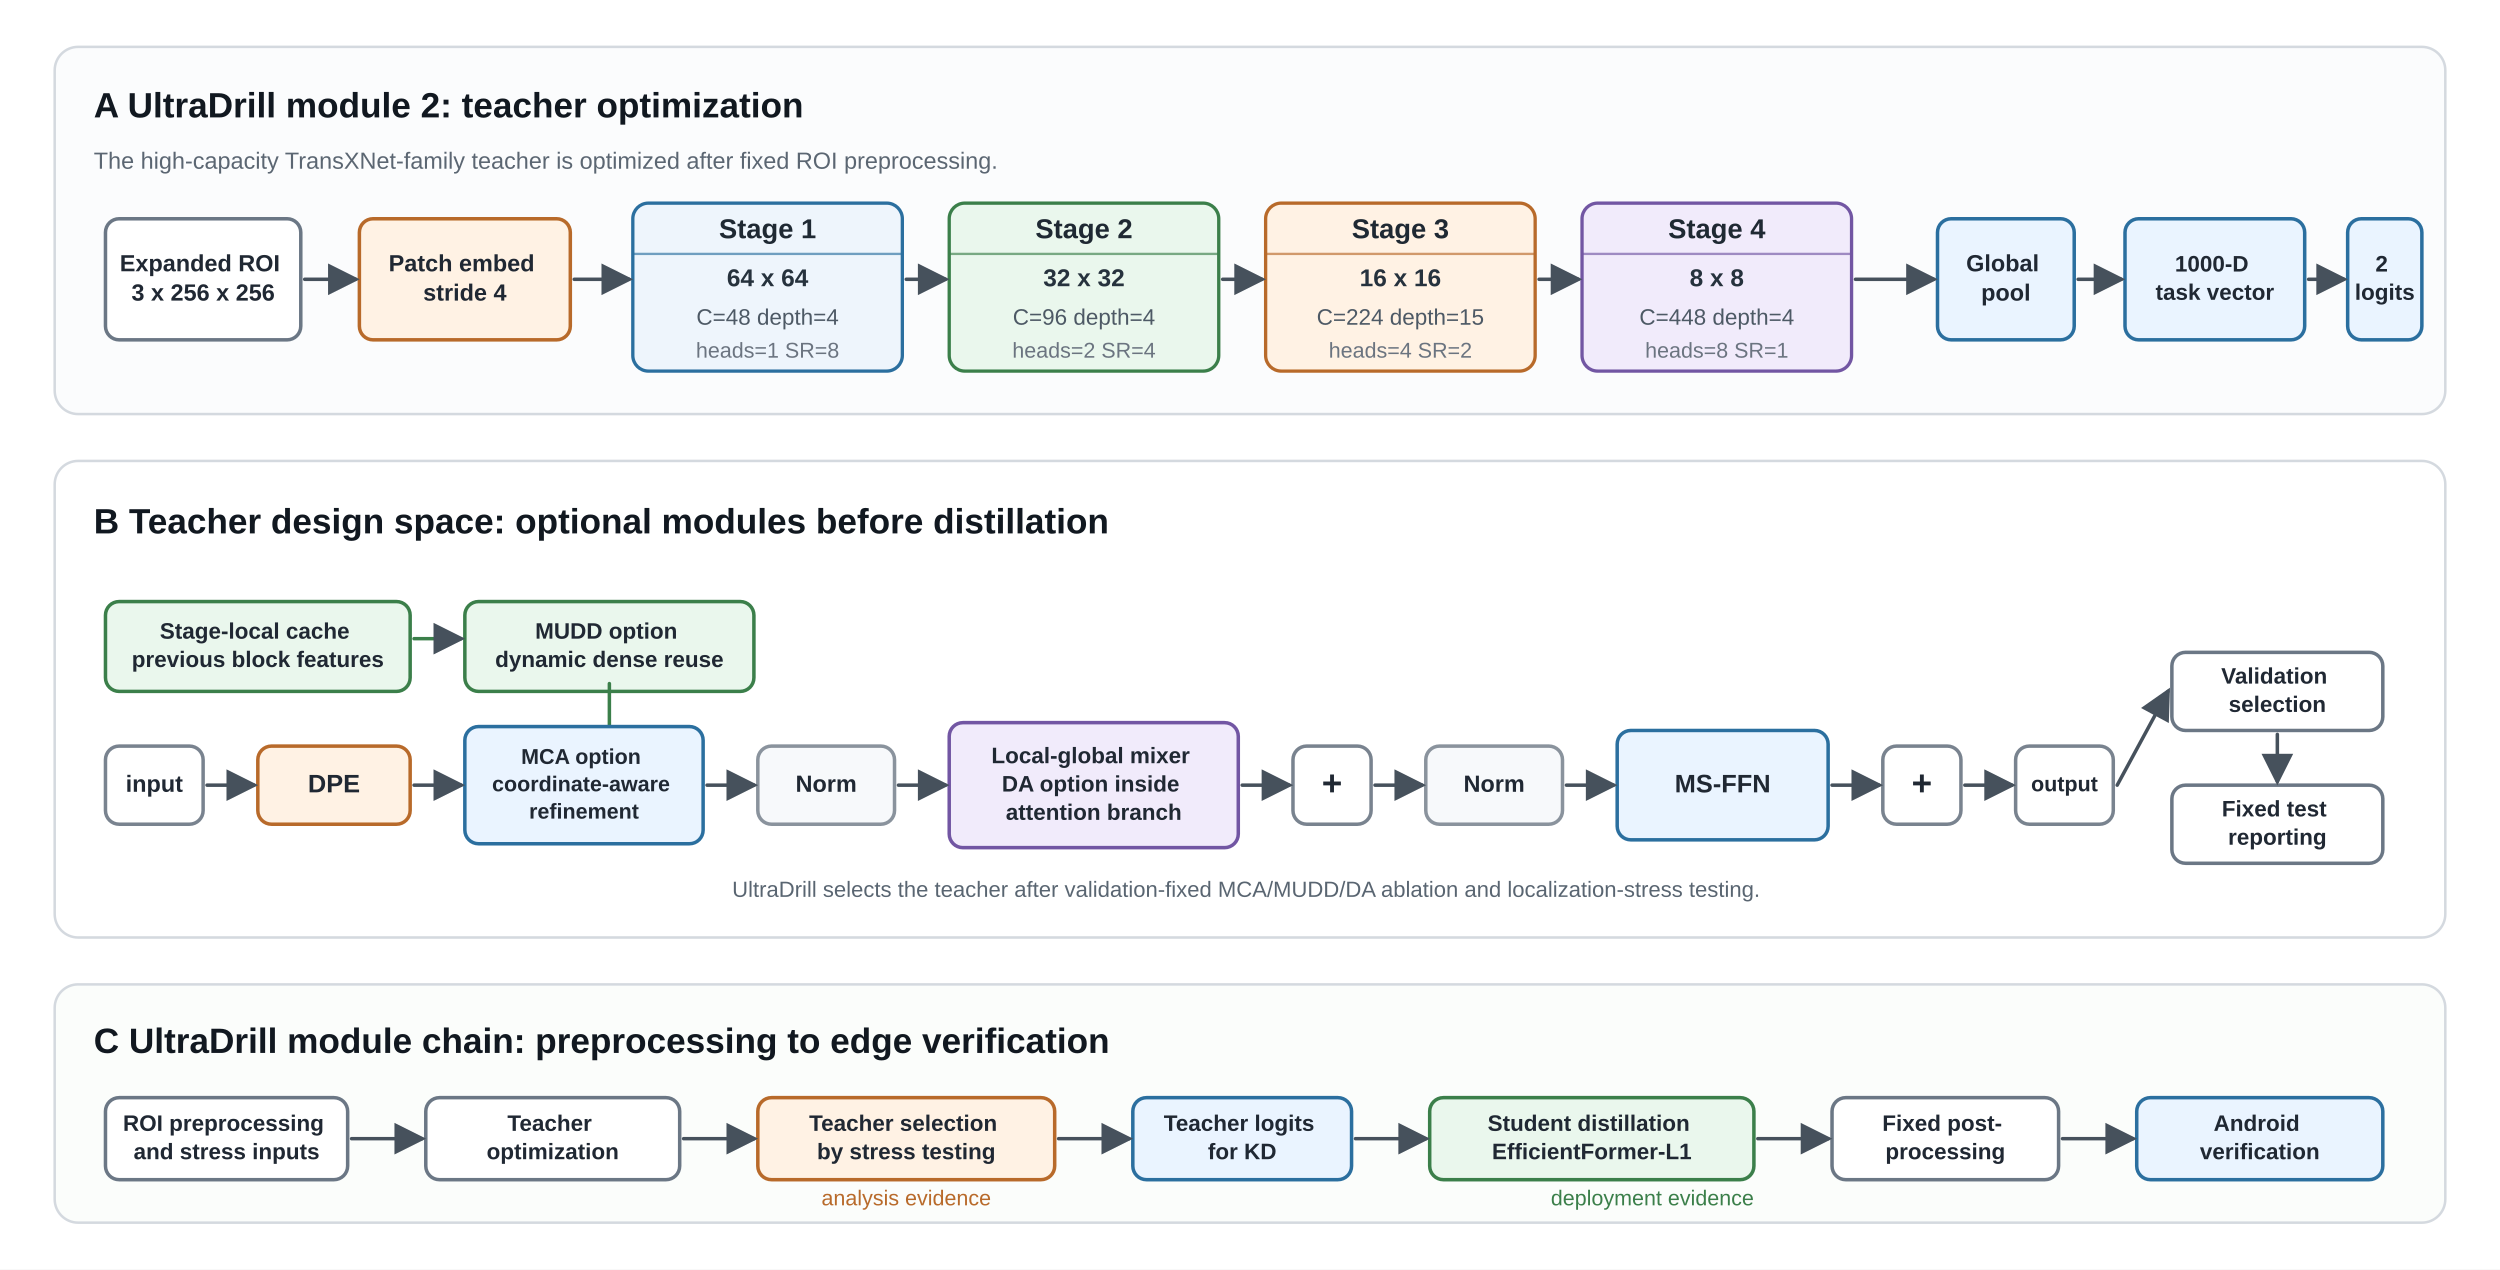
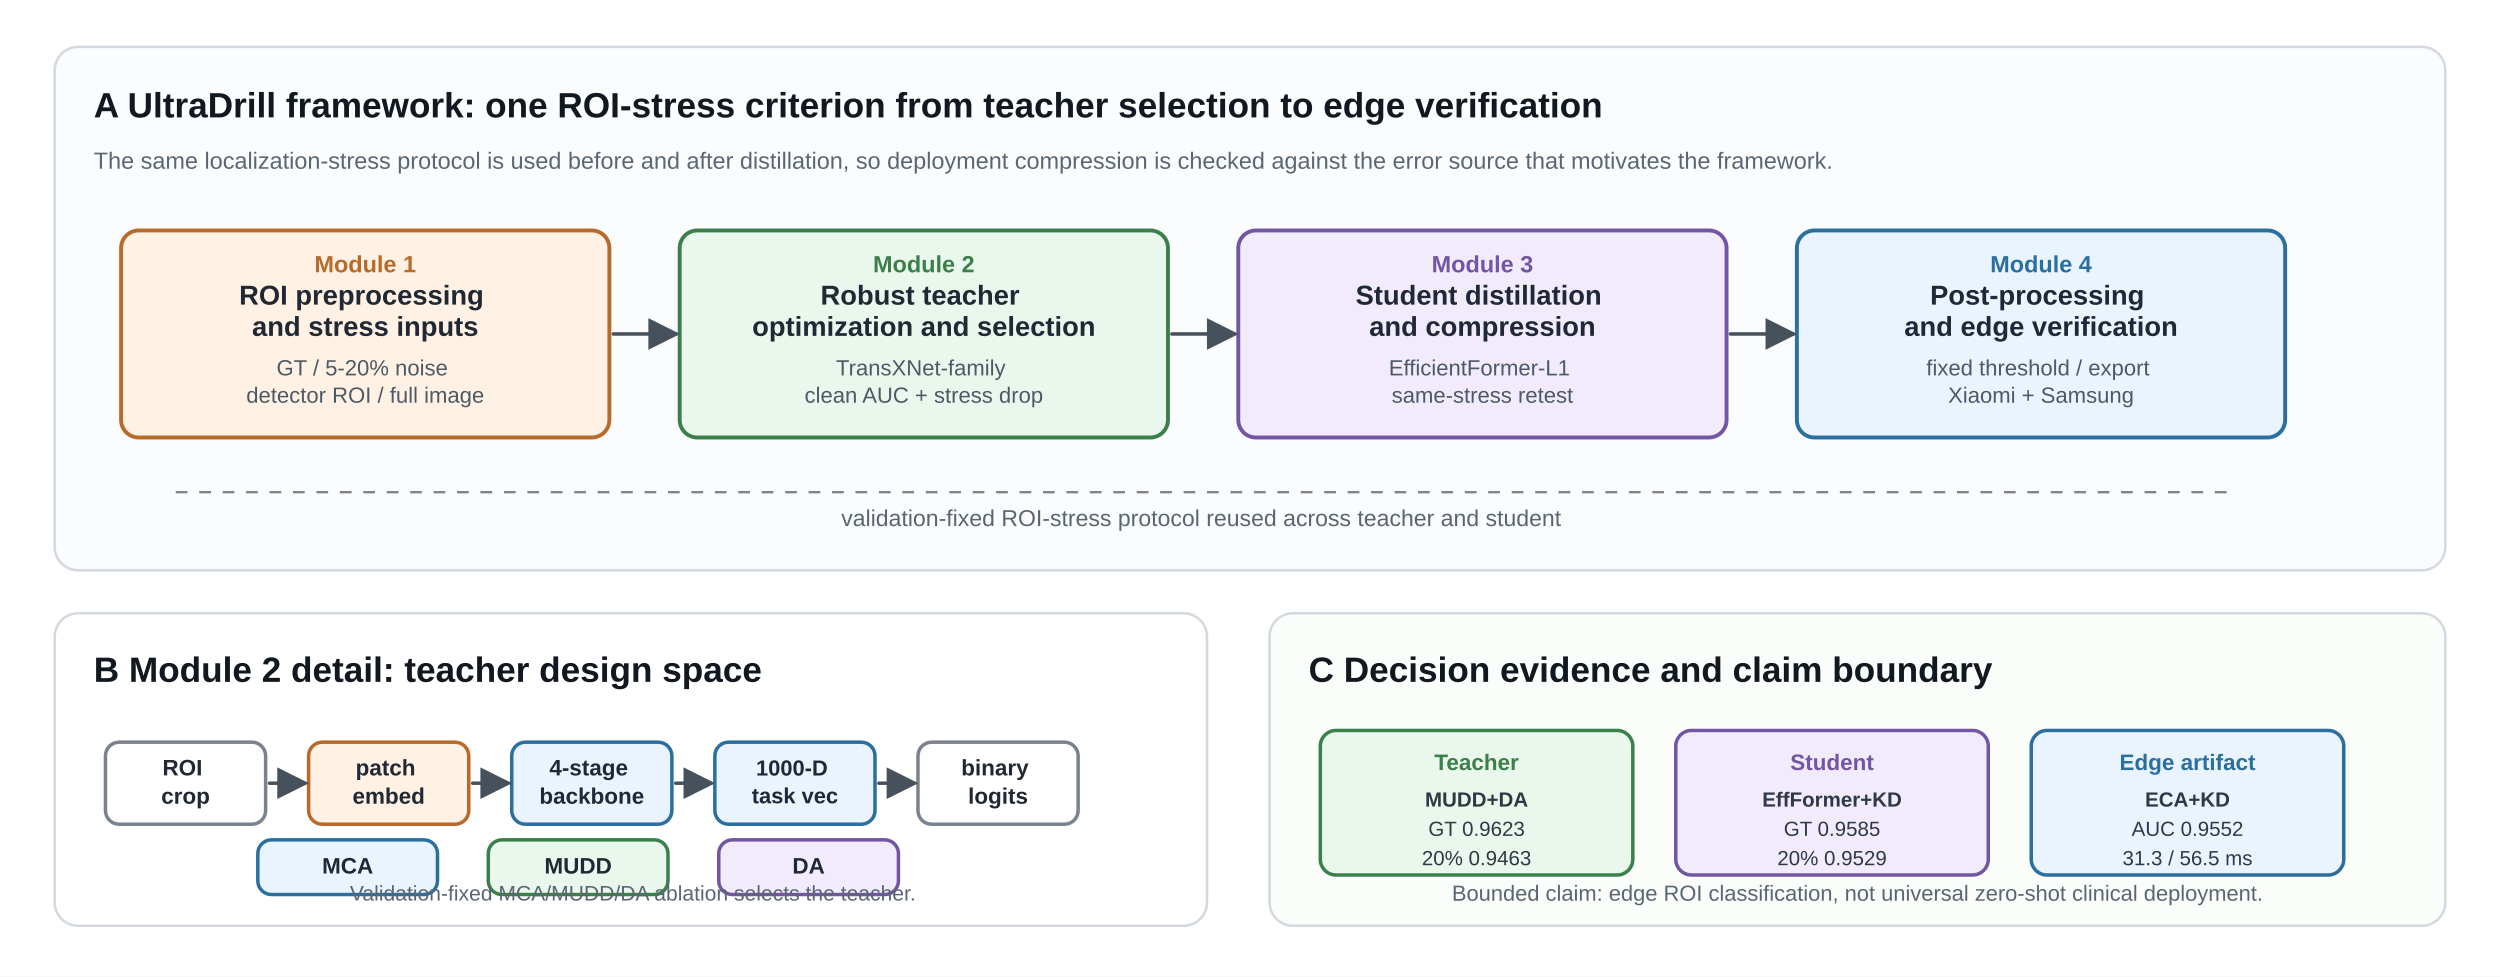
- <svg xmlns="http://www.w3.org/2000/svg" width="1280" height="650" viewBox="0 0 1280 650">
+ <svg xmlns="http://www.w3.org/2000/svg" width="1280" height="500" viewBox="0 0 1280 500">
  <defs>
    <marker id="arrow" markerWidth="9" markerHeight="9" refX="7.8" refY="4.5" orient="auto">
      <path d="M0,0 L9,4.5 L0,9 Z" fill="#46515c" />
    </marker>
    <style>
    text { font-family: Arial, Helvetica, sans-serif; }
  </style>
  </defs>
-   <rect x="0" y="0" width="1280" height="650" fill="#ffffff" />
-   <rect class="" x="28" y="24" width="1224" height="188" rx="12" fill="#fbfcfd" stroke="#d4d9df" stroke-width="1.3" />
+   <rect x="0" y="0" width="1280" height="500" fill="#ffffff" />
+   <rect class="" x="28" y="24" width="1224" height="268" rx="12" fill="#fbfcfd" stroke="#d4d9df" stroke-width="1.3" />
  <text x="48" y="55.0" text-anchor="start" dominant-baseline="middle" font-size="18" font-weight="700" fill="#111820">
-     <tspan x="48" dy="0">A  UltraDrill module 2: teacher optimization</tspan>
+     <tspan x="48" dy="0">A  UltraDrill framework: one ROI-stress criterion from teacher selection to edge verification</tspan>
  </text>
  <text x="48" y="83.0" text-anchor="start" dominant-baseline="middle" font-size="12" font-weight="400" fill="#5b6672">
-     <tspan x="48" dy="0">The high-capacity TransXNet-family teacher is optimized after fixed ROI preprocessing.</tspan>
+     <tspan x="48" dy="0">The same localization-stress protocol is used before and after distillation, so deployment compression is checked against the error source that motivates the framework.</tspan>
  </text>
-   <rect class="" x="54" y="112" width="100" height="62" rx="7" fill="#ffffff" stroke="#6b7785" stroke-width="1.8" />
-   <text x="104.0" y="135.5" text-anchor="middle" dominant-baseline="middle" font-size="12" font-weight="600" fill="#202833">
-     <tspan x="104.0" dy="0">Expanded ROI</tspan>
-     <tspan x="104.0" dy="15">3 x 256 x 256</tspan>
+   <rect class="" x="62" y="118" width="250" height="106" rx="9" fill="#fff2e4" stroke="#b86a2a" stroke-width="2.0" />
+   <text x="187.0" y="136.0" text-anchor="middle" dominant-baseline="middle" font-size="12" font-weight="700" fill="#b86a2a">
+     <tspan x="187.0" dy="0">Module 1</tspan>
  </text>
-   <rect class="" x="184" y="112" width="108" height="62" rx="7" fill="#fff2e4" stroke="#b86a2a" stroke-width="1.8" />
-   <text x="238.0" y="135.5" text-anchor="middle" dominant-baseline="middle" font-size="12" font-weight="600" fill="#202833">
-     <tspan x="238.0" dy="0">Patch embed</tspan>
-     <tspan x="238.0" dy="15">stride 4</tspan>
+   <text x="187.0" y="152.0" text-anchor="middle" dominant-baseline="middle" font-size="14" font-weight="700" fill="#202833">
+     <tspan x="187.0" dy="0">ROI preprocessing</tspan>
+     <tspan x="187.0" dy="16">and stress inputs</tspan>
  </text>
-   <rect class="" x="324" y="104" width="138" height="86" rx="8" fill="#eef5fc" stroke="#2b6f9f" stroke-width="1.7" />
-   <line x1="324" y1="130" x2="462" y2="130" stroke="#2b6f9f" stroke-width="1.2" opacity="0.65" />
-   <text x="393" y="118.0" text-anchor="middle" dominant-baseline="middle" font-size="14" font-weight="700" fill="#1f2933">
-     <tspan x="393" dy="0">Stage 1</tspan>
+   <text x="187.0" y="189.0" text-anchor="middle" dominant-baseline="middle" font-size="11.3" font-weight="400" fill="#4d5965">
+     <tspan x="187.0" dy="0">GT / 5-20% noise</tspan>
+     <tspan x="187.0" dy="14">detector ROI / full image</tspan>
  </text>
-   <text x="393" y="143.0" text-anchor="middle" dominant-baseline="middle" font-size="12.5" font-weight="700" fill="#26323d">
-     <tspan x="393" dy="0">64 x 64</tspan>
+   <rect class="" x="348" y="118" width="250" height="106" rx="9" fill="#eaf7ed" stroke="#3b7f4a" stroke-width="2.0" />
+   <text x="473.0" y="136.0" text-anchor="middle" dominant-baseline="middle" font-size="12" font-weight="700" fill="#3b7f4a">
+     <tspan x="473.0" dy="0">Module 2</tspan>
  </text>
-   <text x="393" y="163.0" text-anchor="middle" dominant-baseline="middle" font-size="11.5" font-weight="400" fill="#4d5965">
-     <tspan x="393" dy="0">C=48  depth=4</tspan>
+   <text x="473.0" y="152.0" text-anchor="middle" dominant-baseline="middle" font-size="14" font-weight="700" fill="#202833">
+     <tspan x="473.0" dy="0">Robust teacher</tspan>
+     <tspan x="473.0" dy="16">optimization and selection</tspan>
  </text>
-   <text x="393" y="180.0" text-anchor="middle" dominant-baseline="middle" font-size="11" font-weight="400" fill="#6b7480">
-     <tspan x="393" dy="0">heads=1  SR=8</tspan>
+   <text x="473.0" y="189.0" text-anchor="middle" dominant-baseline="middle" font-size="11.3" font-weight="400" fill="#4d5965">
+     <tspan x="473.0" dy="0">TransXNet-family</tspan>
+     <tspan x="473.0" dy="14">clean AUC + stress drop</tspan>
  </text>
-   <rect class="" x="486" y="104" width="138" height="86" rx="8" fill="#eaf7ed" stroke="#3b7f4a" stroke-width="1.7" />
-   <line x1="486" y1="130" x2="624" y2="130" stroke="#3b7f4a" stroke-width="1.2" opacity="0.65" />
-   <text x="555" y="118.0" text-anchor="middle" dominant-baseline="middle" font-size="14" font-weight="700" fill="#1f2933">
-     <tspan x="555" dy="0">Stage 2</tspan>
+   <rect class="" x="634" y="118" width="250" height="106" rx="9" fill="#f1ebfb" stroke="#7256a3" stroke-width="2.0" />
+   <text x="759.0" y="136.0" text-anchor="middle" dominant-baseline="middle" font-size="12" font-weight="700" fill="#7256a3">
+     <tspan x="759.0" dy="0">Module 3</tspan>
  </text>
-   <text x="555" y="143.0" text-anchor="middle" dominant-baseline="middle" font-size="12.5" font-weight="700" fill="#26323d">
-     <tspan x="555" dy="0">32 x 32</tspan>
+   <text x="759.0" y="152.0" text-anchor="middle" dominant-baseline="middle" font-size="14" font-weight="700" fill="#202833">
+     <tspan x="759.0" dy="0">Student distillation</tspan>
+     <tspan x="759.0" dy="16">and compression</tspan>
  </text>
-   <text x="555" y="163.0" text-anchor="middle" dominant-baseline="middle" font-size="11.5" font-weight="400" fill="#4d5965">
-     <tspan x="555" dy="0">C=96  depth=4</tspan>
+   <text x="759.0" y="189.0" text-anchor="middle" dominant-baseline="middle" font-size="11.3" font-weight="400" fill="#4d5965">
+     <tspan x="759.0" dy="0">EfficientFormer-L1</tspan>
+     <tspan x="759.0" dy="14">same-stress retest</tspan>
  </text>
-   <text x="555" y="180.0" text-anchor="middle" dominant-baseline="middle" font-size="11" font-weight="400" fill="#6b7480">
-     <tspan x="555" dy="0">heads=2  SR=4</tspan>
+   <rect class="" x="920" y="118" width="250" height="106" rx="9" fill="#eaf4ff" stroke="#2b6f9f" stroke-width="2.0" />
+   <text x="1045.0" y="136.0" text-anchor="middle" dominant-baseline="middle" font-size="12" font-weight="700" fill="#2b6f9f">
+     <tspan x="1045.0" dy="0">Module 4</tspan>
  </text>
-   <rect class="" x="648" y="104" width="138" height="86" rx="8" fill="#fff2e4" stroke="#b86a2a" stroke-width="1.7" />
-   <line x1="648" y1="130" x2="786" y2="130" stroke="#b86a2a" stroke-width="1.2" opacity="0.65" />
-   <text x="717" y="118.0" text-anchor="middle" dominant-baseline="middle" font-size="14" font-weight="700" fill="#1f2933">
-     <tspan x="717" dy="0">Stage 3</tspan>
+   <text x="1045.0" y="152.0" text-anchor="middle" dominant-baseline="middle" font-size="14" font-weight="700" fill="#202833">
+     <tspan x="1045.0" dy="0">Post-processing</tspan>
+     <tspan x="1045.0" dy="16">and edge verification</tspan>
  </text>
-   <text x="717" y="143.0" text-anchor="middle" dominant-baseline="middle" font-size="12.5" font-weight="700" fill="#26323d">
-     <tspan x="717" dy="0">16 x 16</tspan>
+   <text x="1045.0" y="189.0" text-anchor="middle" dominant-baseline="middle" font-size="11.3" font-weight="400" fill="#4d5965">
+     <tspan x="1045.0" dy="0">fixed threshold / export</tspan>
+     <tspan x="1045.0" dy="14">Xiaomi + Samsung</tspan>
  </text>
-   <text x="717" y="163.0" text-anchor="middle" dominant-baseline="middle" font-size="11.5" font-weight="400" fill="#4d5965">
-     <tspan x="717" dy="0">C=224  depth=15</tspan>
+   <line x1="314" y1="171" x2="346" y2="171" stroke="#46515c" stroke-width="1.8" stroke-linecap="round" marker-end="url(#arrow)" />
+   <line x1="600" y1="171" x2="632" y2="171" stroke="#46515c" stroke-width="1.8" stroke-linecap="round" marker-end="url(#arrow)" />
+   <line x1="886" y1="171" x2="918" y2="171" stroke="#46515c" stroke-width="1.8" stroke-linecap="round" marker-end="url(#arrow)" />
+   <line x1="90" y1="252" x2="1140" y2="252" stroke="#7a8490" stroke-width="1.2" stroke-dasharray="6 6" />
+   <text x="615" y="266.0" text-anchor="middle" dominant-baseline="middle" font-size="11.8" font-weight="400" fill="#596571">
+     <tspan x="615" dy="0">validation-fixed ROI-stress protocol reused across teacher and student</tspan>
  </text>
-   <text x="717" y="180.0" text-anchor="middle" dominant-baseline="middle" font-size="11" font-weight="400" fill="#6b7480">
-     <tspan x="717" dy="0">heads=4  SR=2</tspan>
+   <rect class="" x="28" y="314" width="590" height="160" rx="12" fill="#ffffff" stroke="#d4d9df" stroke-width="1.3" />
+   <text x="48" y="344.0" text-anchor="start" dominant-baseline="middle" font-size="18" font-weight="700" fill="#111820">
+     <tspan x="48" dy="0">B  Module 2 detail: teacher design space</tspan>
  </text>
-   <rect class="" x="810" y="104" width="138" height="86" rx="8" fill="#f1ebfb" stroke="#7256a3" stroke-width="1.7" />
-   <line x1="810" y1="130" x2="948" y2="130" stroke="#7256a3" stroke-width="1.2" opacity="0.65" />
-   <text x="879" y="118.0" text-anchor="middle" dominant-baseline="middle" font-size="14" font-weight="700" fill="#1f2933">
-     <tspan x="879" dy="0">Stage 4</tspan>
+   <rect class="" x="54" y="380" width="82" height="42" rx="7" fill="#ffffff" stroke="#79838f" stroke-width="1.8" />
+   <text x="95.0" y="393.75" text-anchor="middle" dominant-baseline="middle" font-size="11.5" font-weight="600" fill="#202833">
+     <tspan x="95.0" dy="0">ROI</tspan>
+     <tspan x="95.0" dy="14.5">crop</tspan>
  </text>
-   <text x="879" y="143.0" text-anchor="middle" dominant-baseline="middle" font-size="12.5" font-weight="700" fill="#26323d">
-     <tspan x="879" dy="0">8 x 8</tspan>
+   <rect class="" x="158" y="380" width="82" height="42" rx="7" fill="#fff2e4" stroke="#b86a2a" stroke-width="1.8" />
+   <text x="199.0" y="393.75" text-anchor="middle" dominant-baseline="middle" font-size="11.5" font-weight="600" fill="#202833">
+     <tspan x="199.0" dy="0">patch</tspan>
+     <tspan x="199.0" dy="14.5">embed</tspan>
  </text>
-   <text x="879" y="163.0" text-anchor="middle" dominant-baseline="middle" font-size="11.5" font-weight="400" fill="#4d5965">
-     <tspan x="879" dy="0">C=448  depth=4</tspan>
+   <rect class="" x="262" y="380" width="82" height="42" rx="7" fill="#eaf4ff" stroke="#2b6f9f" stroke-width="1.8" />
+   <text x="303.0" y="393.75" text-anchor="middle" dominant-baseline="middle" font-size="11.5" font-weight="700" fill="#202833">
+     <tspan x="303.0" dy="0">4-stage</tspan>
+     <tspan x="303.0" dy="14.5">backbone</tspan>
  </text>
-   <text x="879" y="180.0" text-anchor="middle" dominant-baseline="middle" font-size="11" font-weight="400" fill="#6b7480">
-     <tspan x="879" dy="0">heads=8  SR=1</tspan>
+   <rect class="" x="366" y="380" width="82" height="42" rx="7" fill="#eaf4ff" stroke="#2b6f9f" stroke-width="1.8" />
+   <text x="407.0" y="393.9" text-anchor="middle" dominant-baseline="middle" font-size="11.2" font-weight="600" fill="#202833">
+     <tspan x="407.0" dy="0">1000-D</tspan>
+     <tspan x="407.0" dy="14.2">task vec</tspan>
  </text>
-   <rect class="" x="992" y="112" width="70" height="62" rx="7" fill="#eaf4ff" stroke="#2b6f9f" stroke-width="1.8" />
-   <text x="1027.0" y="135.5" text-anchor="middle" dominant-baseline="middle" font-size="12" font-weight="600" fill="#202833">
-     <tspan x="1027.0" dy="0">Global</tspan>
-     <tspan x="1027.0" dy="15">pool</tspan>
+   <rect class="" x="470" y="380" width="82" height="42" rx="7" fill="#ffffff" stroke="#79838f" stroke-width="1.8" />
+   <text x="511.0" y="393.75" text-anchor="middle" dominant-baseline="middle" font-size="11.5" font-weight="600" fill="#202833">
+     <tspan x="511.0" dy="0">binary</tspan>
+     <tspan x="511.0" dy="14.5">logits</tspan>
  </text>
-   <rect class="" x="1088" y="112" width="92" height="62" rx="7" fill="#eaf4ff" stroke="#2b6f9f" stroke-width="1.8" />
-   <text x="1134.0" y="135.75" text-anchor="middle" dominant-baseline="middle" font-size="11.5" font-weight="600" fill="#202833">
-     <tspan x="1134.0" dy="0">1000-D</tspan>
-     <tspan x="1134.0" dy="14.5">task vector</tspan>
+   <line x1="138" y1="401" x2="156" y2="401" stroke="#46515c" stroke-width="1.8" stroke-linecap="round" marker-end="url(#arrow)" />
+   <line x1="242" y1="401" x2="260" y2="401" stroke="#46515c" stroke-width="1.8" stroke-linecap="round" marker-end="url(#arrow)" />
+   <line x1="346" y1="401" x2="364" y2="401" stroke="#46515c" stroke-width="1.8" stroke-linecap="round" marker-end="url(#arrow)" />
+   <line x1="450" y1="401" x2="468" y2="401" stroke="#46515c" stroke-width="1.8" stroke-linecap="round" marker-end="url(#arrow)" />
+   <rect class="" x="132" y="430" width="92" height="28" rx="7" fill="#eaf4ff" stroke="#2b6f9f" stroke-width="1.8" />
+   <text x="178.0" y="444.0" text-anchor="middle" dominant-baseline="middle" font-size="11.5" font-weight="700" fill="#202833">
+     <tspan x="178.0" dy="0">MCA</tspan>
  </text>
-   <rect class="" x="1202" y="112" width="38" height="62" rx="7" fill="#eaf4ff" stroke="#2b6f9f" stroke-width="1.8" />
-   <text x="1221.0" y="135.75" text-anchor="middle" dominant-baseline="middle" font-size="11.5" font-weight="700" fill="#202833">
-     <tspan x="1221.0" dy="0">2</tspan>
-     <tspan x="1221.0" dy="14.5">logits</tspan>
+   <rect class="" x="250" y="430" width="92" height="28" rx="7" fill="#eaf7ed" stroke="#3b7f4a" stroke-width="1.8" />
+   <text x="296.0" y="444.0" text-anchor="middle" dominant-baseline="middle" font-size="11.5" font-weight="700" fill="#202833">
+     <tspan x="296.0" dy="0">MUDD</tspan>
  </text>
-   <line x1="156" y1="143" x2="182" y2="143" stroke="#46515c" stroke-width="1.8" stroke-linecap="round" marker-end="url(#arrow)" />
-   <line x1="294" y1="143" x2="322" y2="143" stroke="#46515c" stroke-width="1.8" stroke-linecap="round" marker-end="url(#arrow)" />
-   <line x1="464" y1="143" x2="484" y2="143" stroke="#46515c" stroke-width="1.8" stroke-linecap="round" marker-end="url(#arrow)" />
-   <line x1="626" y1="143" x2="646" y2="143" stroke="#46515c" stroke-width="1.8" stroke-linecap="round" marker-end="url(#arrow)" />
-   <line x1="788" y1="143" x2="808" y2="143" stroke="#46515c" stroke-width="1.8" stroke-linecap="round" marker-end="url(#arrow)" />
-   <line x1="950" y1="143" x2="990" y2="143" stroke="#46515c" stroke-width="1.8" stroke-linecap="round" marker-end="url(#arrow)" />
-   <line x1="1064" y1="143" x2="1086" y2="143" stroke="#46515c" stroke-width="1.8" stroke-linecap="round" marker-end="url(#arrow)" />
-   <line x1="1182" y1="143" x2="1200" y2="143" stroke="#46515c" stroke-width="1.8" stroke-linecap="round" marker-end="url(#arrow)" />
-   <rect class="" x="28" y="236" width="1224" height="244" rx="12" fill="#ffffff" stroke="#d4d9df" stroke-width="1.3" />
-   <text x="48" y="268.0" text-anchor="start" dominant-baseline="middle" font-size="18" font-weight="700" fill="#111820">
-     <tspan x="48" dy="0">B  Teacher design space: optional modules before distillation</tspan>
+   <rect class="" x="368" y="430" width="92" height="28" rx="7" fill="#f1ebfb" stroke="#7256a3" stroke-width="1.8" />
+   <text x="414.0" y="444.0" text-anchor="middle" dominant-baseline="middle" font-size="11.5" font-weight="700" fill="#202833">
+     <tspan x="414.0" dy="0">DA</tspan>
  </text>
-   <rect class="" x="54" y="308" width="156" height="46" rx="7" fill="#eaf7ed" stroke="#3b7f4a" stroke-width="1.8" />
-   <text x="132.0" y="323.75" text-anchor="middle" dominant-baseline="middle" font-size="11.5" font-weight="600" fill="#202833">
-     <tspan x="132.0" dy="0">Stage-local cache</tspan>
-     <tspan x="132.0" dy="14.5">previous block features</tspan>
+   <text x="324" y="458.0" text-anchor="middle" dominant-baseline="middle" font-size="10.8" font-weight="400" fill="#596571">
+     <tspan x="324" dy="0">Validation-fixed MCA/MUDD/DA ablation selects the teacher.</tspan>
  </text>
-   <rect class="" x="238" y="308" width="148" height="46" rx="7" fill="#eaf7ed" stroke="#3b7f4a" stroke-width="1.8" />
-   <text x="312.0" y="323.75" text-anchor="middle" dominant-baseline="middle" font-size="11.5" font-weight="700" fill="#202833">
-     <tspan x="312.0" dy="0">MUDD option</tspan>
-     <tspan x="312.0" dy="14.5">dynamic dense reuse</tspan>
+   <rect class="" x="650" y="314" width="602" height="160" rx="12" fill="#fbfdfb" stroke="#d4d9df" stroke-width="1.3" />
+   <text x="670" y="344.0" text-anchor="start" dominant-baseline="middle" font-size="18" font-weight="700" fill="#111820">
+     <tspan x="670" dy="0">C  Decision evidence and claim boundary</tspan>
  </text>
-   <line x1="212" y1="327" x2="236" y2="327" stroke="#3b7f4a" stroke-width="1.8" stroke-linecap="round" marker-end="url(#arrow)" />
-   <line x1="312" y1="350" x2="312" y2="396" stroke="#3b7f4a" stroke-width="1.8" stroke-linecap="round" marker-end="url(#arrow)" />
-   <rect class="" x="54" y="382" width="50" height="40" rx="7" fill="#ffffff" stroke="#79838f" stroke-width="1.8" />
-   <text x="79.0" y="402.0" text-anchor="middle" dominant-baseline="middle" font-size="12" font-weight="600" fill="#202833">
-     <tspan x="79.0" dy="0">input</tspan>
+   <rect class="" x="676" y="374" width="160" height="74" rx="8" fill="#eaf7ed" stroke="#3b7f4a" stroke-width="1.8" />
+   <text x="756.0" y="391.0" text-anchor="middle" dominant-baseline="middle" font-size="11.5" font-weight="700" fill="#3b7f4a">
+     <tspan x="756.0" dy="0">Teacher</tspan>
  </text>
-   <rect class="" x="132" y="382" width="78" height="40" rx="7" fill="#fff2e4" stroke="#b86a2a" stroke-width="1.8" />
-   <text x="171.0" y="402.0" text-anchor="middle" dominant-baseline="middle" font-size="13" font-weight="600" fill="#202833">
-     <tspan x="171.0" dy="0">DPE</tspan>
+   <text x="756.0" y="410.0" text-anchor="middle" dominant-baseline="middle" font-size="10.5" font-weight="600" fill="#2f3944">
+     <tspan x="756.0" dy="0">MUDD+DA</tspan>
  </text>
-   <rect class="" x="238" y="372" width="122" height="60" rx="7" fill="#eaf4ff" stroke="#2b6f9f" stroke-width="1.8" />
-   <text x="299.0" y="388.0" text-anchor="middle" dominant-baseline="middle" font-size="11" font-weight="700" fill="#202833">
-     <tspan x="299.0" dy="0">MCA option</tspan>
-     <tspan x="299.0" dy="14">coordinate-aware</tspan>
-     <tspan x="299.0" dy="14">refinement</tspan>
+   <text x="756.0" y="425.0" text-anchor="middle" dominant-baseline="middle" font-size="10.5" font-weight="400" fill="#2f3944">
+     <tspan x="756.0" dy="0">GT 0.9623</tspan>
  </text>
-   <rect class="" x="388" y="382" width="70" height="40" rx="7" fill="#f7f9fb" stroke="#8a939d" stroke-width="1.8" />
-   <text x="423.0" y="402.0" text-anchor="middle" dominant-baseline="middle" font-size="12" font-weight="600" fill="#202833">
-     <tspan x="423.0" dy="0">Norm</tspan>
+   <text x="756.0" y="440.0" text-anchor="middle" dominant-baseline="middle" font-size="10.5" font-weight="400" fill="#2f3944">
+     <tspan x="756.0" dy="0">20% 0.9463</tspan>
  </text>
-   <rect class="" x="486" y="370" width="148" height="64" rx="7" fill="#f1ebfb" stroke="#7256a3" stroke-width="1.8" />
-   <text x="560.0" y="387.5" text-anchor="middle" dominant-baseline="middle" font-size="11.5" font-weight="700" fill="#202833">
-     <tspan x="560.0" dy="0">Local-global mixer</tspan>
-     <tspan x="560.0" dy="14.5">DA option inside</tspan>
-     <tspan x="560.0" dy="14.5">attention branch</tspan>
+   <rect class="" x="858" y="374" width="160" height="74" rx="8" fill="#f1ebfb" stroke="#7256a3" stroke-width="1.8" />
+   <text x="938.0" y="391.0" text-anchor="middle" dominant-baseline="middle" font-size="11.5" font-weight="700" fill="#7256a3">
+     <tspan x="938.0" dy="0">Student</tspan>
  </text>
-   <rect class="" x="662" y="382" width="40" height="40" rx="7" fill="#ffffff" stroke="#79838f" stroke-width="1.8" />
-   <text x="682.0" y="402.0" text-anchor="middle" dominant-baseline="middle" font-size="18" font-weight="600" fill="#202833">
-     <tspan x="682.0" dy="0">+</tspan>
+   <text x="938.0" y="410.0" text-anchor="middle" dominant-baseline="middle" font-size="10.5" font-weight="600" fill="#2f3944">
+     <tspan x="938.0" dy="0">EffFormer+KD</tspan>
  </text>
-   <rect class="" x="730" y="382" width="70" height="40" rx="7" fill="#f7f9fb" stroke="#8a939d" stroke-width="1.8" />
-   <text x="765.0" y="402.0" text-anchor="middle" dominant-baseline="middle" font-size="12" font-weight="600" fill="#202833">
-     <tspan x="765.0" dy="0">Norm</tspan>
+   <text x="938.0" y="425.0" text-anchor="middle" dominant-baseline="middle" font-size="10.5" font-weight="400" fill="#2f3944">
+     <tspan x="938.0" dy="0">GT 0.9585</tspan>
  </text>
-   <rect class="" x="828" y="374" width="108" height="56" rx="7" fill="#eaf4ff" stroke="#2b6f9f" stroke-width="1.8" />
-   <text x="882.0" y="402.0" text-anchor="middle" dominant-baseline="middle" font-size="13" font-weight="700" fill="#202833">
-     <tspan x="882.0" dy="0">MS-FFN</tspan>
+   <text x="938.0" y="440.0" text-anchor="middle" dominant-baseline="middle" font-size="10.5" font-weight="400" fill="#2f3944">
+     <tspan x="938.0" dy="0">20% 0.9529</tspan>
  </text>
-   <rect class="" x="964" y="382" width="40" height="40" rx="7" fill="#ffffff" stroke="#79838f" stroke-width="1.8" />
-   <text x="984.0" y="402.0" text-anchor="middle" dominant-baseline="middle" font-size="18" font-weight="600" fill="#202833">
-     <tspan x="984.0" dy="0">+</tspan>
+   <rect class="" x="1040" y="374" width="160" height="74" rx="8" fill="#eaf4ff" stroke="#2b6f9f" stroke-width="1.8" />
+   <text x="1120.0" y="391.0" text-anchor="middle" dominant-baseline="middle" font-size="11.5" font-weight="700" fill="#2b6f9f">
+     <tspan x="1120.0" dy="0">Edge artifact</tspan>
  </text>
-   <rect class="" x="1032" y="382" width="50" height="40" rx="7" fill="#ffffff" stroke="#79838f" stroke-width="1.8" />
-   <text x="1057.0" y="402.0" text-anchor="middle" dominant-baseline="middle" font-size="11" font-weight="600" fill="#202833">
-     <tspan x="1057.0" dy="0">output</tspan>
+   <text x="1120.0" y="410.0" text-anchor="middle" dominant-baseline="middle" font-size="10.5" font-weight="600" fill="#2f3944">
+     <tspan x="1120.0" dy="0">ECA+KD</tspan>
  </text>
-   <line x1="106" y1="402" x2="130" y2="402" stroke="#46515c" stroke-width="1.8" stroke-linecap="round" marker-end="url(#arrow)" />
-   <line x1="212" y1="402" x2="236" y2="402" stroke="#46515c" stroke-width="1.8" stroke-linecap="round" marker-end="url(#arrow)" />
-   <line x1="362" y1="402" x2="386" y2="402" stroke="#46515c" stroke-width="1.8" stroke-linecap="round" marker-end="url(#arrow)" />
-   <line x1="460" y1="402" x2="484" y2="402" stroke="#46515c" stroke-width="1.8" stroke-linecap="round" marker-end="url(#arrow)" />
-   <line x1="636" y1="402" x2="660" y2="402" stroke="#46515c" stroke-width="1.8" stroke-linecap="round" marker-end="url(#arrow)" />
-   <line x1="704" y1="402" x2="728" y2="402" stroke="#46515c" stroke-width="1.8" stroke-linecap="round" marker-end="url(#arrow)" />
-   <line x1="802" y1="402" x2="826" y2="402" stroke="#46515c" stroke-width="1.8" stroke-linecap="round" marker-end="url(#arrow)" />
-   <line x1="938" y1="402" x2="962" y2="402" stroke="#46515c" stroke-width="1.8" stroke-linecap="round" marker-end="url(#arrow)" />
-   <line x1="1006" y1="402" x2="1030" y2="402" stroke="#46515c" stroke-width="1.8" stroke-linecap="round" marker-end="url(#arrow)" />
-   <rect class="" x="1112" y="334" width="108" height="40" rx="7" fill="#ffffff" stroke="#6b7785" stroke-width="1.8" />
-   <text x="1166.0" y="346.75" text-anchor="middle" dominant-baseline="middle" font-size="11.5" font-weight="700" fill="#202833">
-     <tspan x="1166.0" dy="0">Validation</tspan>
-     <tspan x="1166.0" dy="14.5">selection</tspan>
+   <text x="1120.0" y="425.0" text-anchor="middle" dominant-baseline="middle" font-size="10.5" font-weight="400" fill="#2f3944">
+     <tspan x="1120.0" dy="0">AUC 0.9552</tspan>
  </text>
-   <rect class="" x="1112" y="402" width="108" height="40" rx="7" fill="#ffffff" stroke="#6b7785" stroke-width="1.8" />
-   <text x="1166.0" y="414.75" text-anchor="middle" dominant-baseline="middle" font-size="11.5" font-weight="700" fill="#202833">
-     <tspan x="1166.0" dy="0">Fixed test</tspan>
-     <tspan x="1166.0" dy="14.5">reporting</tspan>
+   <text x="1120.0" y="440.0" text-anchor="middle" dominant-baseline="middle" font-size="10.5" font-weight="400" fill="#2f3944">
+     <tspan x="1120.0" dy="0">31.3 / 56.5 ms</tspan>
  </text>
-   <line x1="1084" y1="402" x2="1110" y2="354" stroke="#46515c" stroke-width="1.8" stroke-linecap="round" marker-end="url(#arrow)" />
-   <line x1="1166" y1="376" x2="1166" y2="400" stroke="#46515c" stroke-width="1.8" stroke-linecap="round" marker-end="url(#arrow)" />
-   <text x="638" y="456.0" text-anchor="middle" dominant-baseline="middle" font-size="11.3" font-weight="400" fill="#596571">
-     <tspan x="638" dy="0">UltraDrill selects the teacher after validation-fixed MCA/MUDD/DA ablation and localization-stress testing.</tspan>
-   </text>
-   <rect class="" x="28" y="504" width="1224" height="122" rx="12" fill="#fbfdfb" stroke="#d4d9df" stroke-width="1.3" />
-   <text x="48" y="534.0" text-anchor="start" dominant-baseline="middle" font-size="18" font-weight="700" fill="#111820">
-     <tspan x="48" dy="0">C  UltraDrill module chain: preprocessing to edge verification</tspan>
-   </text>
-   <rect class="" x="54" y="562" width="124" height="42" rx="7" fill="#ffffff" stroke="#6b7785" stroke-width="1.8" />
-   <text x="116.0" y="575.75" text-anchor="middle" dominant-baseline="middle" font-size="11.5" font-weight="600" fill="#202833">
-     <tspan x="116.0" dy="0">ROI preprocessing</tspan>
-     <tspan x="116.0" dy="14.5">and stress inputs</tspan>
-   </text>
-   <rect class="" x="218" y="562" width="130" height="42" rx="7" fill="#ffffff" stroke="#6b7785" stroke-width="1.8" />
-   <text x="283.0" y="575.75" text-anchor="middle" dominant-baseline="middle" font-size="11.5" font-weight="600" fill="#202833">
-     <tspan x="283.0" dy="0">Teacher</tspan>
-     <tspan x="283.0" dy="14.5">optimization</tspan>
-   </text>
-   <rect class="" x="388" y="562" width="152" height="42" rx="7" fill="#fff2e4" stroke="#b86a2a" stroke-width="1.8" />
-   <text x="464.0" y="575.75" text-anchor="middle" dominant-baseline="middle" font-size="11.5" font-weight="600" fill="#202833">
-     <tspan x="464.0" dy="0">Teacher selection</tspan>
-     <tspan x="464.0" dy="14.5">by stress testing</tspan>
-   </text>
-   <rect class="" x="580" y="562" width="112" height="42" rx="7" fill="#eaf4ff" stroke="#2b6f9f" stroke-width="1.8" />
-   <text x="636.0" y="575.75" text-anchor="middle" dominant-baseline="middle" font-size="11.5" font-weight="600" fill="#202833">
-     <tspan x="636.0" dy="0">Teacher logits</tspan>
-     <tspan x="636.0" dy="14.5">for KD</tspan>
-   </text>
-   <rect class="" x="732" y="562" width="166" height="42" rx="7" fill="#eaf7ed" stroke="#3b7f4a" stroke-width="1.8" />
-   <text x="815.0" y="575.75" text-anchor="middle" dominant-baseline="middle" font-size="11.5" font-weight="700" fill="#202833">
-     <tspan x="815.0" dy="0">Student distillation</tspan>
-     <tspan x="815.0" dy="14.5">EfficientFormer-L1</tspan>
-   </text>
-   <rect class="" x="938" y="562" width="116" height="42" rx="7" fill="#ffffff" stroke="#6b7785" stroke-width="1.8" />
-   <text x="996.0" y="575.75" text-anchor="middle" dominant-baseline="middle" font-size="11.5" font-weight="600" fill="#202833">
-     <tspan x="996.0" dy="0">Fixed post-</tspan>
-     <tspan x="996.0" dy="14.5">processing</tspan>
-   </text>
-   <rect class="" x="1094" y="562" width="126" height="42" rx="7" fill="#eaf4ff" stroke="#2b6f9f" stroke-width="1.8" />
-   <text x="1157.0" y="575.75" text-anchor="middle" dominant-baseline="middle" font-size="11.5" font-weight="700" fill="#202833">
-     <tspan x="1157.0" dy="0">Android</tspan>
-     <tspan x="1157.0" dy="14.5">verification</tspan>
-   </text>
-   <line x1="180" y1="583" x2="216" y2="583" stroke="#46515c" stroke-width="1.8" stroke-linecap="round" marker-end="url(#arrow)" />
-   <line x1="350" y1="583" x2="386" y2="583" stroke="#46515c" stroke-width="1.8" stroke-linecap="round" marker-end="url(#arrow)" />
-   <line x1="542" y1="583" x2="578" y2="583" stroke="#46515c" stroke-width="1.8" stroke-linecap="round" marker-end="url(#arrow)" />
-   <line x1="694" y1="583" x2="730" y2="583" stroke="#46515c" stroke-width="1.8" stroke-linecap="round" marker-end="url(#arrow)" />
-   <line x1="900" y1="583" x2="936" y2="583" stroke="#46515c" stroke-width="1.8" stroke-linecap="round" marker-end="url(#arrow)" />
-   <line x1="1056" y1="583" x2="1092" y2="583" stroke="#46515c" stroke-width="1.8" stroke-linecap="round" marker-end="url(#arrow)" />
-   <text x="464" y="614.0" text-anchor="middle" dominant-baseline="middle" font-size="11" font-weight="400" fill="#b86a2a">
-     <tspan x="464" dy="0">analysis evidence</tspan>
-   </text>
-   <text x="846" y="614.0" text-anchor="middle" dominant-baseline="middle" font-size="11" font-weight="400" fill="#3b7f4a">
-     <tspan x="846" dy="0">deployment evidence</tspan>
+   <text x="951" y="458.0" text-anchor="middle" dominant-baseline="middle" font-size="11.2" font-weight="400" fill="#596571">
+     <tspan x="951" dy="0">Bounded claim: edge ROI classification, not universal zero-shot clinical deployment.</tspan>
  </text>
</svg>
